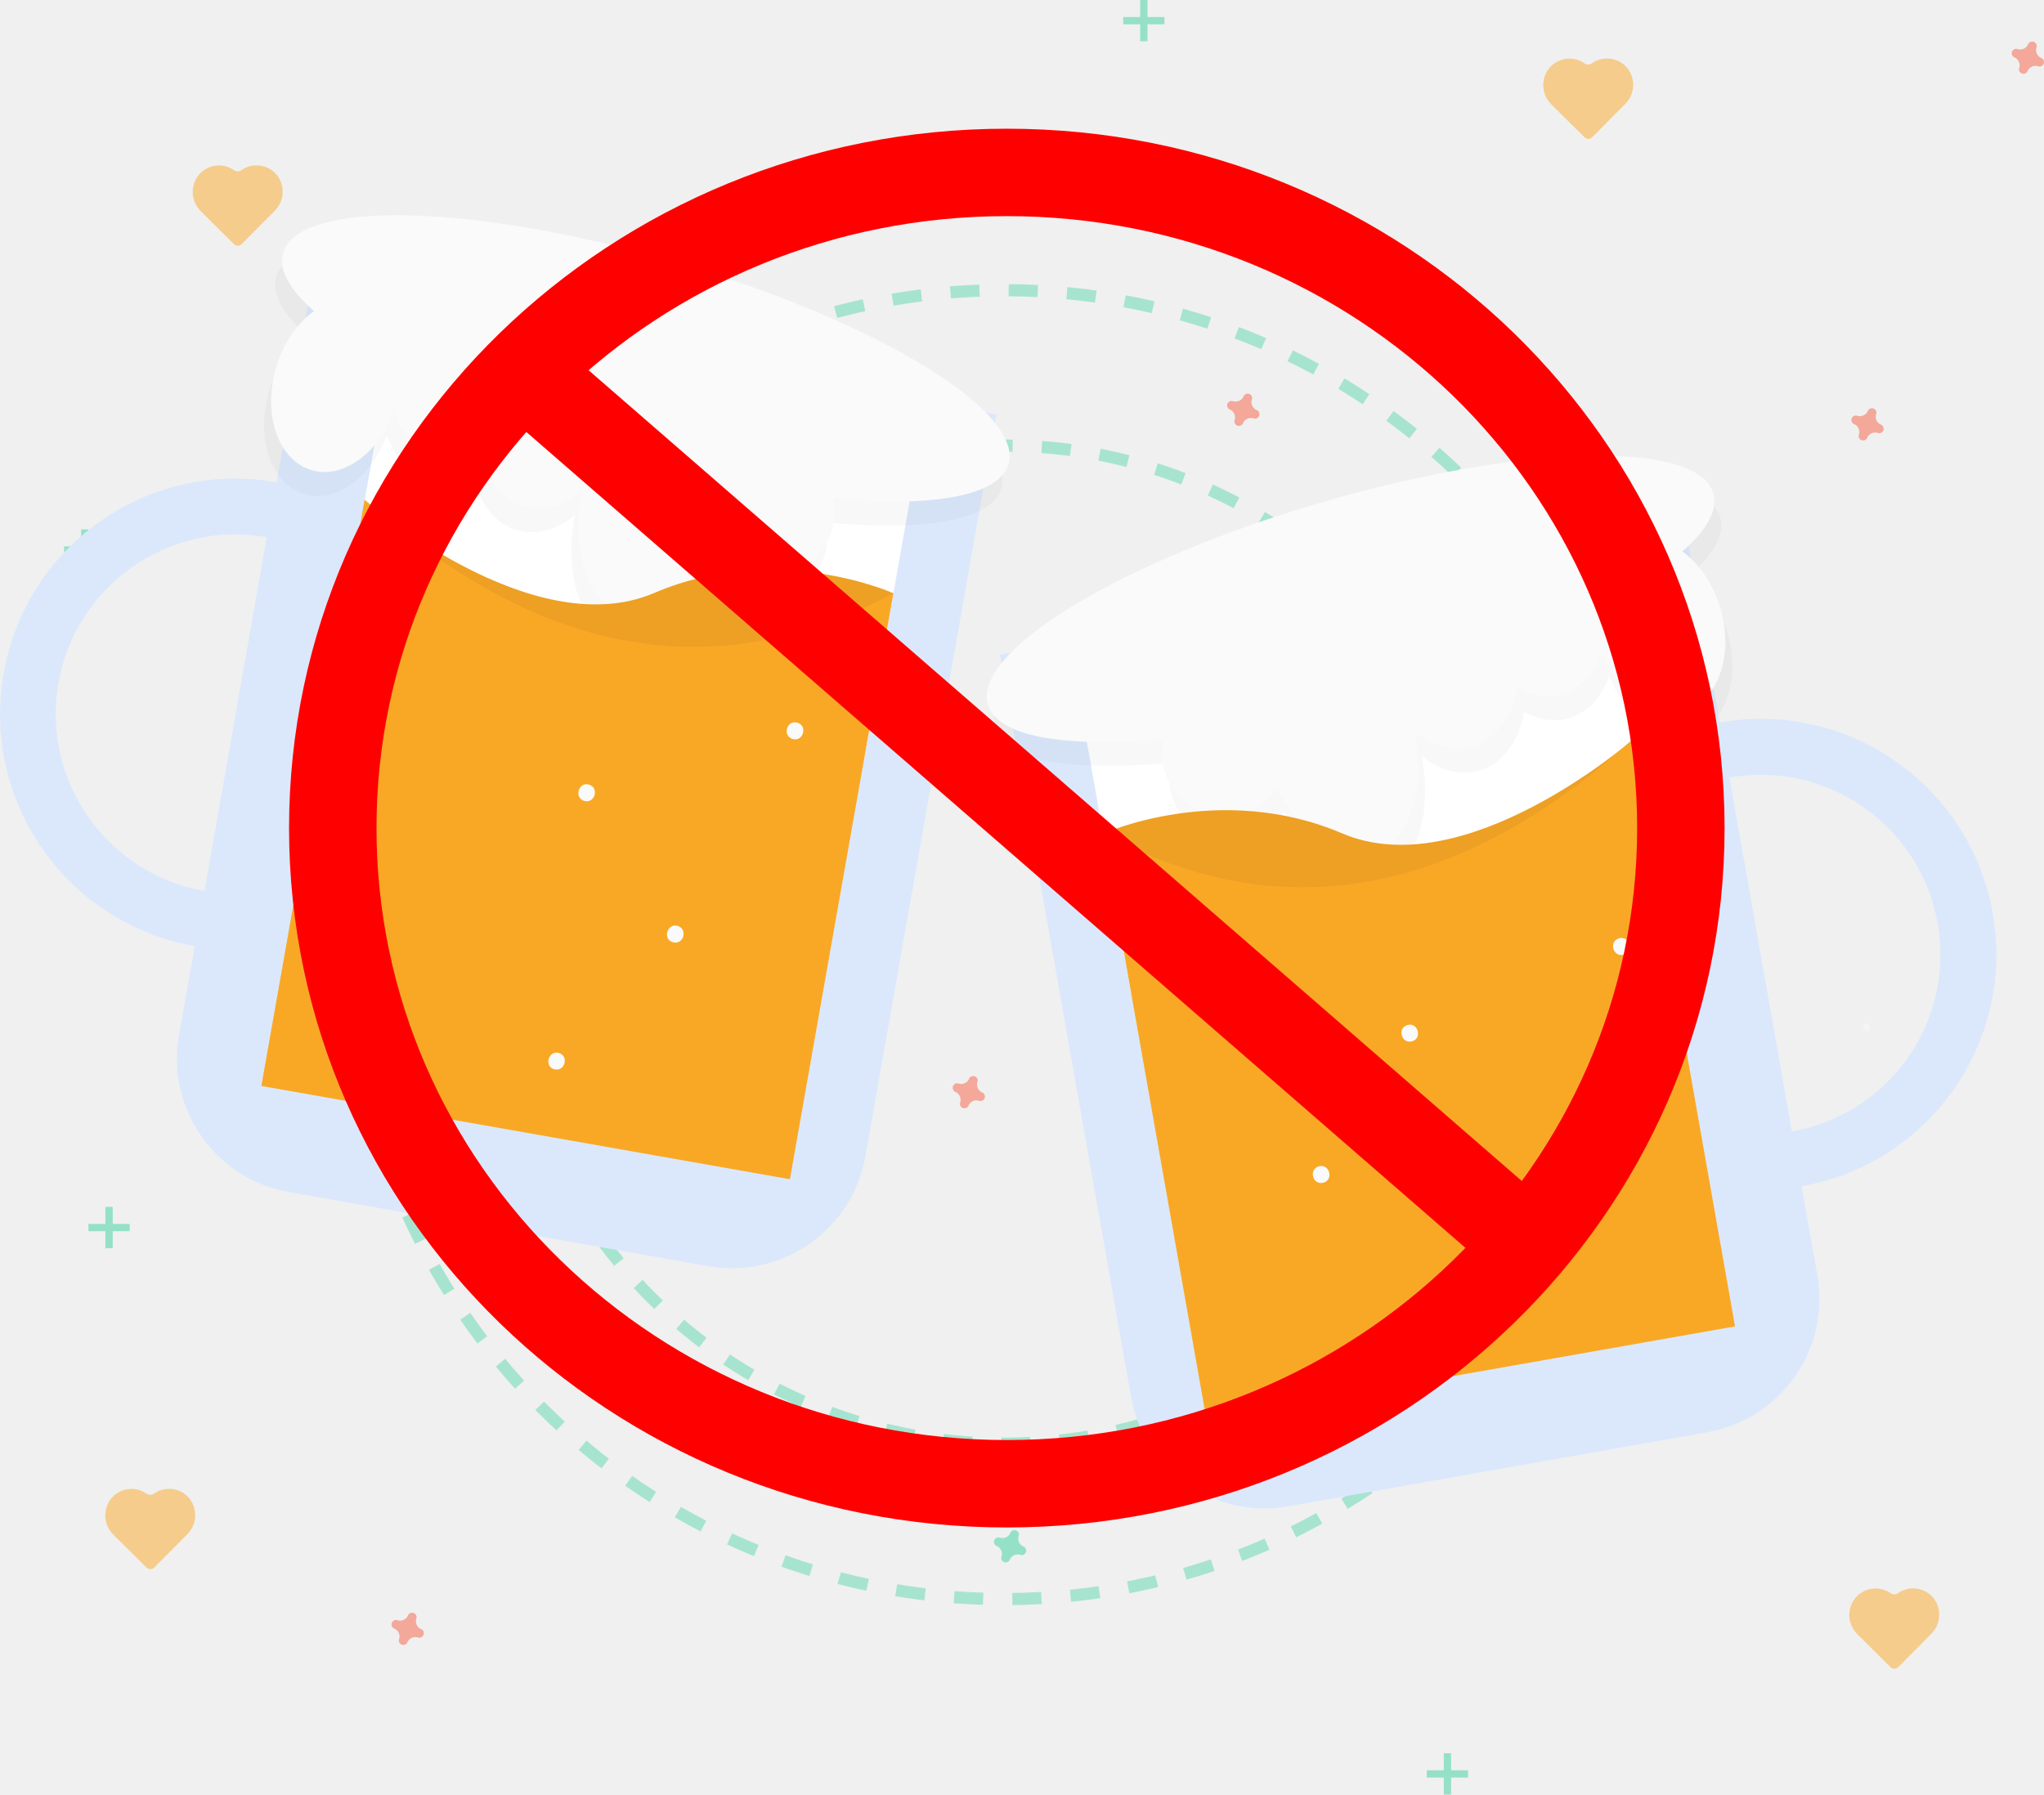
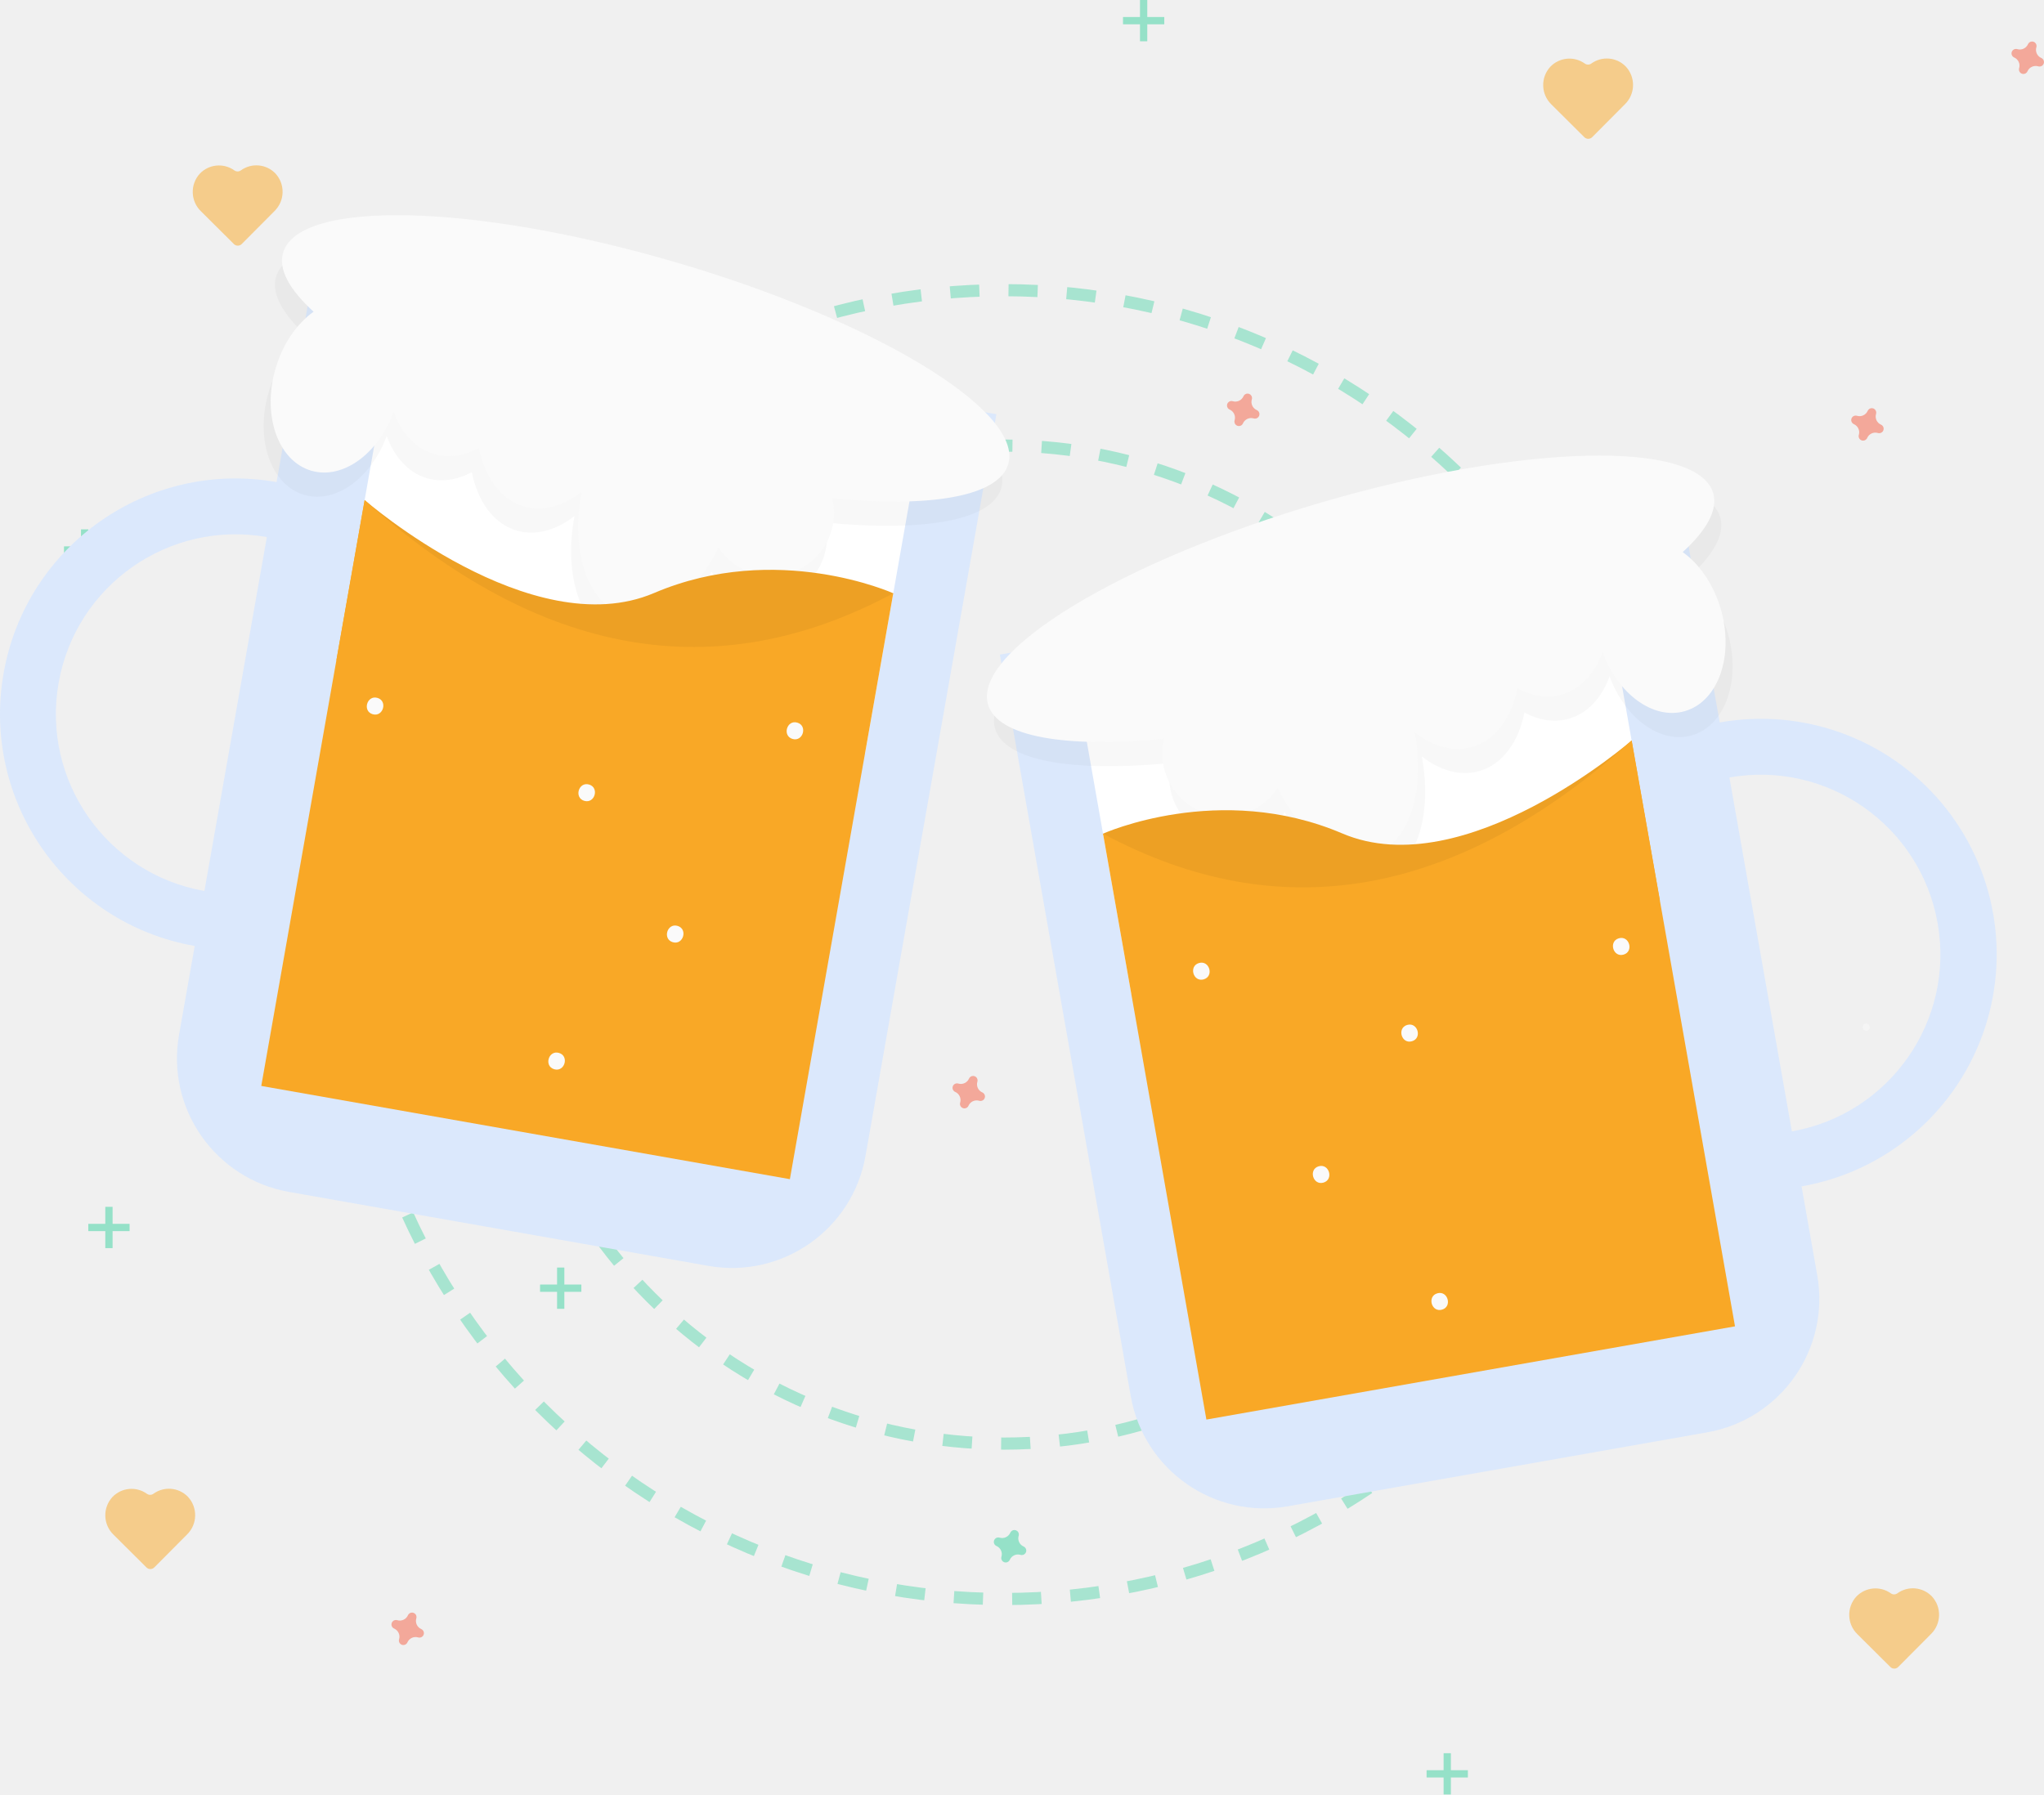
- <svg xmlns="http://www.w3.org/2000/svg" version="1.1" id="f30b8817-e1bf-44da-9e46-2bc3b6e9971f" x="0px" y="0px" viewBox="0 0 841.5 739" style="enable-background:new 0 0 841.5 739;" xml:space="preserve">
-   <style type="text/css">
- 	.st0{opacity:0.4;fill:none;stroke:#3AD29F;stroke-width:5;stroke-miterlimit:10;stroke-dasharray:12;enable-background:new    ;}
- 	.st1{fill:#F5F5F5;}
- 	.st2{opacity:0.5;}
- 	.st3{fill:#F9A826;}
- 	.st4{fill:#3AD29F;}
- 	.st5{opacity:0.5;fill:#F55F44;enable-background:new    ;}
- 	.st6{opacity:0.5;fill:#3AD29F;enable-background:new    ;}
- 	.st7{fill:#DBE8FC;}
- 	.st8{fill:#FFFFFF;}
- 	.st9{opacity:3.000000e-02;enable-background:new    ;}
- 	.st10{fill:#FAFAFA;}
- 	.st11{opacity:5.000000e-02;enable-background:new    ;}
- 	.st12{fill:none;stroke:#FF0000;stroke-width:36;stroke-miterlimit:10;}
- </style>
-   <circle class="st0" cx="413.4" cy="389" r="269.5" />
-   <circle class="st0" cx="413.4" cy="389" r="205.5" />
-   <path class="st1" d="M768.4,424.5c0.8,0,1.5-0.7,1.4-1.6c0-0.8-0.7-1.4-1.4-1.4c-0.8,0-1.5,0.7-1.4,1.6  C766.9,423.8,767.6,424.5,768.4,424.5z" />
-   <g class="st2">
-     <path class="st3" d="M778.5,656.2c-4.4-3.2-10.5-2.6-14.2,1.3c-4.1,4.4-3.9,11.3,0.4,15.5l13.6,13.5c0.9,0.9,2.3,0.9,3.2,0   l13.5-13.6c4.3-4.2,4.5-11.1,0.4-15.5c-3.8-3.9-9.8-4.4-14.2-1.2C780.4,656.7,779.3,656.7,778.5,656.2z" />
+ <svg xmlns="http://www.w3.org/2000/svg" id="f30b8817-e1bf-44da-9e46-2bc3b6e9971f" data-name="Layer 1" width="841.547" height="739" viewBox="0 0 841.547 739">
+   <circle cx="413.353" cy="389" r="269.5" fill="none" stroke="#3ad29f" stroke-miterlimit="10" stroke-width="5" stroke-dasharray="12" opacity="0.4" />
+   <circle cx="413.353" cy="389" r="205.5" fill="none" stroke="#3ad29f" stroke-miterlimit="10" stroke-width="5" stroke-dasharray="12" opacity="0.4" />
+   <path d="M947.579,505a1.501,1.501,0,0,0,0-3,1.501,1.501,0,0,0,0,3Z" transform="translate(-179.2263 -80.5)" fill="#f5f5f5" />
+   <g opacity="0.5">
+     <path d="M957.72,736.675a10.893,10.893,0,0,0-14.206,1.322,11.127,11.127,0,0,0,.442,15.509l13.58,13.504a2.267,2.267,0,0,0,3.206-.009l13.504-13.58a11.127,11.127,0,0,0,.355-15.511,10.893,10.893,0,0,0-14.213-1.243A2.286,2.286,0,0,1,957.72,736.675Z" transform="translate(-179.2263 -80.5)" fill="#f9a826" />
  </g>
-   <g class="st2">
-     <path class="st3" d="M60.5,615.2c-4.4-3.2-10.5-2.6-14.2,1.3c-4.1,4.4-3.9,11.3,0.4,15.5l13.6,13.5c0.9,0.9,2.3,0.9,3.2,0L77,631.9   c4.3-4.2,4.5-11.1,0.4-15.5c-3.8-3.9-9.8-4.4-14.2-1.2C62.4,615.7,61.3,615.7,60.5,615.2z" />
+   <g opacity="0.5">
+     <path d="M239.72,695.675a10.893,10.893,0,0,0-14.206,1.322,11.127,11.127,0,0,0,.442,15.509l13.58,13.504a2.267,2.267,0,0,0,3.206-.009l13.504-13.58a11.127,11.127,0,0,0,.355-15.511,10.893,10.893,0,0,0-14.213-1.243A2.286,2.286,0,0,1,239.72,695.675Z" transform="translate(-179.2263 -80.5)" fill="#f9a826" />
  </g>
-   <g class="st2">
-     <path class="st3" d="M96.5,70.2C92.1,67,86,67.6,82.3,71.5c-4.1,4.4-3.9,11.3,0.4,15.5l13.6,13.5c0.9,0.9,2.3,0.9,3.2,0L113,86.9   c4.3-4.2,4.5-11.1,0.4-15.5c-3.8-3.9-9.8-4.4-14.2-1.2C98.4,70.7,97.3,70.7,96.5,70.2z" />
+   <g opacity="0.5">
+     <path d="M275.72,150.675a10.893,10.893,0,0,0-14.206,1.322,11.127,11.127,0,0,0,.442,15.509l13.58,13.504a2.267,2.267,0,0,0,3.206-.009l13.504-13.58a11.127,11.127,0,0,0,.355-15.511,10.893,10.893,0,0,0-14.213-1.243A2.286,2.286,0,0,1,275.72,150.675Z" transform="translate(-179.2263 -80.5)" fill="#f9a826" />
  </g>
-   <g class="st2">
-     <path class="st3" d="M652.5,26.2c-4.4-3.2-10.5-2.6-14.2,1.3c-4.1,4.4-3.9,11.3,0.4,15.5l13.6,13.5c0.9,0.9,2.3,0.9,3.2,0L669,42.9   c4.3-4.2,4.5-11.1,0.4-15.5c-3.8-3.9-9.8-4.4-14.2-1.2C654.4,26.7,653.3,26.7,652.5,26.2z" />
+   <g opacity="0.5">
+     <path d="M831.72,106.675a10.893,10.893,0,0,0-14.206,1.322,11.127,11.127,0,0,0,.442,15.509l13.58,13.504a2.267,2.267,0,0,0,3.206-.009l13.504-13.58a11.127,11.127,0,0,0,.355-15.511,10.893,10.893,0,0,0-14.213-1.243A2.286,2.286,0,0,1,831.72,106.675Z" transform="translate(-179.2263 -80.5)" fill="#f9a826" />
  </g>
-   <g class="st2">
-     <rect x="469.4" class="st4" width="3" height="17" />
-     <rect x="462.4" y="7" class="st4" width="17" height="3" />
+   <g opacity="0.5">
+     <rect x="469.353" width="3" height="17" fill="#3ad29f" />
+     <rect x="648.579" y="80.5" width="3" height="17" transform="translate(559.8527 -641.579) rotate(90)" fill="#3ad29f" />
  </g>
-   <g class="st2">
-     <rect x="33.4" y="218" class="st4" width="3" height="17" />
-     <rect x="26.4" y="225" class="st4" width="17" height="3" />
+   <g opacity="0.5">
+     <rect x="33.353" y="218" width="3" height="17" fill="#3ad29f" />
+     <rect x="212.579" y="298.5" width="3" height="17" transform="translate(341.8527 12.42099) rotate(90)" fill="#3ad29f" />
  </g>
-   <g class="st2">
-     <rect x="594.4" y="722" class="st4" width="3" height="17" />
-     <rect x="587.4" y="729" class="st4" width="17" height="3" />
+   <g opacity="0.5">
+     <rect x="594.353" y="722" width="3" height="17" fill="#3ad29f" />
+     <rect x="773.579" y="802.5" width="3" height="17" transform="translate(1406.853 -44.57901) rotate(90)" fill="#3ad29f" />
  </g>
-   <g class="st2">
-     <rect x="43.4" y="497" class="st4" width="3" height="17" />
-     <rect x="36.4" y="504" class="st4" width="17" height="3" />
+   <g opacity="0.5">
+     <rect x="43.353" y="497" width="3" height="17" fill="#3ad29f" />
+     <rect x="222.579" y="577.5" width="3" height="17" transform="translate(630.8527 281.421) rotate(90)" fill="#3ad29f" />
  </g>
-   <g class="st2">
-     <rect x="229.4" y="522" class="st4" width="3" height="17" />
-     <rect x="222.4" y="529" class="st4" width="17" height="3" />
+   <g opacity="0.5">
+     <rect x="229.353" y="522" width="3" height="17" fill="#3ad29f" />
+     <rect x="408.579" y="602.5" width="3" height="17" transform="translate(841.8527 120.421) rotate(90)" fill="#3ad29f" />
  </g>
-   <path class="st5" d="M173.4,670.9c-1.7-0.7-2.6-2.7-2-4.4c0-0.1,0.1-0.3,0.1-0.4l0,0c0.1-1-0.7-1.9-1.7-2c-0.6,0-1.2,0.2-1.6,0.7  l0,0c-0.1,0.1-0.2,0.2-0.2,0.4c-0.7,1.7-2.7,2.6-4.4,2c-0.1,0-0.3-0.1-0.4-0.1l0,0c-1-0.1-1.9,0.7-2,1.7c0,0.6,0.2,1.2,0.7,1.6l0,0  c0.1,0.1,0.2,0.2,0.4,0.2c1.7,0.7,2.6,2.7,2,4.4c0,0.1-0.1,0.3-0.1,0.4l0,0c-0.1,1,0.7,1.9,1.7,2c0.6,0,1.2-0.2,1.6-0.7l0,0  c0.1-0.1,0.2-0.2,0.2-0.4c0.7-1.7,2.7-2.6,4.4-2c0.1,0,0.3,0.1,0.4,0.1l0,0c1,0.1,1.9-0.7,2-1.7c0-0.6-0.2-1.2-0.7-1.6l0,0  C173.7,671,173.6,670.9,173.4,670.9z" />
-   <path class="st6" d="M421.4,636.9c-1.7-0.7-2.6-2.7-2-4.4c0-0.1,0.1-0.3,0.1-0.4l0,0c0.1-1-0.7-1.9-1.7-2c-0.6,0-1.2,0.2-1.6,0.7  l0,0c-0.1,0.1-0.2,0.2-0.2,0.4c-0.7,1.7-2.7,2.6-4.4,2c-0.1,0-0.3-0.1-0.4-0.1l0,0c-1-0.1-1.9,0.7-2,1.7c0,0.6,0.2,1.2,0.7,1.6l0,0  c0.1,0.1,0.2,0.2,0.4,0.2c1.7,0.7,2.6,2.7,2,4.4c0,0.1-0.1,0.3-0.1,0.4l0,0c-0.1,1,0.7,1.9,1.7,2c0.6,0,1.2-0.2,1.6-0.7l0,0  c0.1-0.1,0.2-0.2,0.2-0.4c0.7-1.7,2.7-2.6,4.4-2c0.1,0,0.3,0.1,0.4,0.1l0,0c1,0.1,1.9-0.7,2-1.7c0-0.6-0.2-1.2-0.7-1.6l0,0  C421.7,637,421.6,636.9,421.4,636.9z" />
-   <path class="st5" d="M517.4,168.9c-1.7-0.7-2.6-2.7-2-4.4c0-0.1,0.1-0.3,0.1-0.4l0,0c0.1-1-0.7-1.9-1.7-2c-0.6,0-1.2,0.2-1.6,0.7  l0,0c-0.1,0.1-0.2,0.2-0.2,0.4c-0.7,1.7-2.7,2.6-4.4,2c-0.1,0-0.3-0.1-0.4-0.1l0,0c-1-0.1-1.9,0.7-2,1.7c0,0.6,0.2,1.2,0.7,1.6l0,0  c0.1,0.1,0.2,0.2,0.4,0.2c1.7,0.7,2.6,2.7,2,4.4c0,0.1-0.1,0.3-0.1,0.4l0,0c-0.1,1,0.7,1.9,1.7,2c0.6,0,1.2-0.2,1.6-0.7l0,0  c0.1-0.1,0.2-0.2,0.2-0.4c0.7-1.7,2.7-2.6,4.4-2c0.1,0,0.3,0.1,0.4,0.1l0,0c1,0.1,1.9-0.7,2-1.7c0-0.6-0.2-1.2-0.7-1.6l0,0  C517.7,169,517.6,168.9,517.4,168.9z" />
-   <path class="st5" d="M774.4,174.9c-1.7-0.7-2.6-2.7-2-4.4c0-0.1,0.1-0.3,0.1-0.4l0,0c0.1-1-0.7-1.9-1.7-2c-0.6,0-1.2,0.2-1.6,0.7  l0,0c-0.1,0.1-0.2,0.2-0.2,0.4c-0.7,1.7-2.7,2.6-4.4,2c-0.1,0-0.3-0.1-0.4-0.1l0,0c-1-0.1-1.9,0.7-2,1.7c0,0.6,0.2,1.2,0.7,1.6l0,0  c0.1,0.1,0.2,0.2,0.4,0.2c1.7,0.7,2.6,2.7,2,4.4c0,0.1-0.1,0.3-0.1,0.4l0,0c-0.1,1,0.7,1.9,1.7,2c0.6,0,1.2-0.2,1.6-0.7l0,0  c0.1-0.1,0.2-0.2,0.2-0.4c0.7-1.7,2.7-2.6,4.4-2c0.1,0,0.3,0.1,0.4,0.1l0,0c1,0.1,1.9-0.7,2-1.7c0-0.6-0.2-1.2-0.7-1.6l0,0  C774.7,175,774.6,174.9,774.4,174.9z" />
-   <path class="st5" d="M404.4,449.9c-1.7-0.7-2.6-2.7-2-4.4c0-0.1,0.1-0.3,0.1-0.4l0,0c0.1-1-0.7-1.9-1.7-2c-0.6,0-1.2,0.2-1.6,0.7  l0,0c-0.1,0.1-0.2,0.2-0.2,0.4c-0.7,1.7-2.7,2.6-4.4,2c-0.1,0-0.3-0.1-0.4-0.1l0,0c-1-0.1-1.9,0.7-2,1.7c0,0.6,0.2,1.2,0.7,1.6l0,0  c0.1,0.1,0.2,0.2,0.4,0.2c1.7,0.7,2.6,2.7,2,4.4c0,0.1-0.1,0.3-0.1,0.4l0,0c-0.1,1,0.7,1.9,1.7,2c0.6,0,1.2-0.2,1.6-0.7l0,0  c0.1-0.1,0.2-0.2,0.2-0.4c0.7-1.7,2.7-2.6,4.4-2c0.1,0,0.3,0.1,0.4,0.1l0,0c1,0.1,1.9-0.7,2-1.7c0-0.6-0.2-1.2-0.7-1.6l0,0  C404.7,450,404.6,449.9,404.4,449.9z" />
-   <path class="st5" d="M840.4,23.9c-1.7-0.7-2.6-2.7-2-4.4c0-0.1,0.1-0.3,0.1-0.4l0,0c0.1-1-0.7-1.9-1.7-2c-0.6,0-1.2,0.2-1.6,0.7l0,0  c-0.1,0.1-0.2,0.2-0.2,0.4c-0.7,1.7-2.7,2.6-4.4,2c-0.1,0-0.3-0.1-0.4-0.1l0,0c-1-0.1-1.9,0.7-2,1.7c0,0.6,0.2,1.2,0.7,1.6l0,0  c0.1,0.1,0.2,0.2,0.4,0.2c1.7,0.7,2.6,2.7,2,4.4c0,0.1-0.1,0.3-0.1,0.4l0,0c-0.1,1,0.7,1.9,1.7,2c0.6,0,1.2-0.2,1.6-0.7l0,0  c0.1-0.1,0.2-0.2,0.2-0.4c0.7-1.7,2.7-2.6,4.4-2c0.1,0,0.3,0.1,0.4,0.1l0,0c1,0.1,1.9-0.7,2-1.7c0-0.6-0.2-1.2-0.7-1.6l0,0  C840.7,24,840.6,23.9,840.4,23.9z" />
-   <path class="st7" d="M708,297.5l-13.7-77.8l-282.6,49.9L465.6,575c5.4,30.4,34.3,50.7,64.7,45.3l0,0l172.6-30.5  c30.4-5.4,50.7-34.3,45.3-64.7l0,0l-6.5-36.6c52.8-9.3,88-59.6,78.7-112.4C811.1,323.4,760.8,288.2,708,297.5L708,297.5L708,297.5z   M737.7,465.9L712,320.2c40.2-7.1,78.6,19.8,85.7,60C804.9,420.4,778,458.8,737.7,465.9L737.7,465.9z" />
-   <rect x="452.1" y="253.2" transform="matrix(0.9848 -0.1737 0.1737 0.9848 -47.411 102.6318)" class="st8" width="221" height="138" />
-   <path class="st9" d="M708.2,213c-6.4-22-78.4-20.3-160.9,3.7s-144.1,61.3-137.7,83.3c3.9,13.4,32.2,18,72.4,14.1  c-3.3,13.9,5.3,27.9,19.2,31.2c10.6,2.5,21.7-1.9,27.7-11c9.7,19.6,25.5,31.4,39.1,27.4c14.9-4.3,21.9-26,17.3-50.4  c7.5,5.9,15.9,8.3,23.8,6c9.6-2.8,16.1-12,18.5-24.1c6,3.2,12.4,4.3,18.4,2.5c7.7-2.2,13.4-8.7,16.6-17.4c6.4,17.3,21,28,33.9,24.2  c13.7-4,20.3-22.8,14.7-42.1c-3-10.2-8.8-18.5-15.7-23.4C705.6,228.3,710.3,219.9,708.2,213z" />
-   <path class="st10" d="M705.3,203.1c-6.4-22-78.4-20.3-160.9,3.7s-144.1,61.3-137.7,83.3c3.9,13.4,32.2,18,72.4,14.1  c-3.3,13.9,5.3,27.9,19.2,31.2c10.6,2.5,21.7-1.9,27.7-11c9.7,19.6,25.5,31.4,39.1,27.4c14.9-4.3,21.9-26,17.3-50.4  c7.5,5.9,15.9,8.3,23.8,6c9.6-2.8,16.1-12,18.5-24.1c6,3.2,12.4,4.3,18.4,2.5c7.7-2.2,13.4-8.7,16.6-17.4c6.4,17.3,21,28,33.9,24.2  c13.7-4,20.3-22.8,14.7-42.1c-3-10.2-8.8-18.5-15.7-23.4C702.7,218.3,707.4,210,705.3,203.1z" />
-   <path class="st3" d="M454.1,343.3c0,0,48-21.7,98.5-0.1s119.2-38.3,119.2-38.3l11.6,65.9L531.5,419l-44.4-4.3L454.1,343.3z" />
-   <path class="st11" d="M454.1,343.3c0,0,48-21.7,98.5-0.1s119.2-38.3,119.2-38.3l11.6,65.9L531.5,419l-44.4-4.3L454.1,343.3z" />
-   <path class="st3" d="M714.3,546.2l-217.6,38.4l-42.6-241.3c72.9,39.1,145.5,26.3,217.6-38.4L714.3,546.2z" />
-   <path class="st10" d="M493.6,396.6c-4.3,1.3-2.4,8,2,6.7C499.9,402,498,395.3,493.6,396.6z" />
-   <path class="st10" d="M591.8,532.6c-4.3,1.3-2.4,8,2,6.7C598,538.1,596.1,531.4,591.8,532.6z" />
-   <path class="st10" d="M542.9,480.3c-4.3,1.3-2.4,8,2,6.7C549.2,485.8,547.3,479,542.9,480.3z" />
-   <path class="st10" d="M579.4,422.1c-4.3,1.3-2.4,8,2,6.7C585.7,427.5,583.7,420.8,579.4,422.1z" />
-   <path class="st10" d="M666.5,386.4c-4.3,1.3-2.4,8,2,6.7C672.8,391.9,670.8,385.1,666.5,386.4z" />
-   <path class="st7" d="M1.5,277.2C-7.8,330,27.4,380.3,80.2,389.6l-6.5,36.6c-5.4,30.4,14.9,59.3,45.3,64.7l0,0l172.6,30.5  c30.4,5.4,59.3-14.9,64.7-45.3l0,0l53.9-305.4l-282.6-49.9l-13.7,77.8C61.1,189.2,10.8,224.4,1.5,277.2z M24.1,281.2  c7.1-40.2,45.5-67.1,85.7-60c0,0,0,0,0,0L84.2,366.9C43.9,359.8,17,321.4,24.1,281.2L24.1,281.2z" />
-   <rect x="190.3" y="112.7" transform="matrix(0.1737 -0.9848 0.9848 0.1737 -5.5146 439.7469)" class="st8" width="138" height="221" />
-   <path class="st9" d="M113.7,114c6.4-22,78.4-20.3,160.9,3.7s144.1,61.3,137.7,83.3c-3.9,13.4-32.2,18-72.4,14.1  c3.3,13.9-5.3,27.9-19.2,31.2c-10.6,2.5-21.7-1.9-27.7-11c-9.7,19.6-25.5,31.4-39.1,27.4c-14.9-4.3-21.9-26-17.3-50.4  c-7.5,5.9-15.9,8.3-23.8,6c-9.6-2.8-16.1-12-18.5-24.1c-6,3.2-12.4,4.3-18.4,2.5c-7.7-2.2-13.4-8.7-16.6-17.4  c-6.4,17.3-21,28-33.9,24.2c-13.7-4-20.3-22.8-14.7-42.1c3-10.2,8.8-18.5,15.7-23.4C116.3,129.3,111.6,120.9,113.7,114z" />
-   <path class="st10" d="M116.6,104.1c6.4-22,78.4-20.3,160.9,3.7s144.1,61.3,137.7,83.3c-3.9,13.4-32.2,18-72.4,14.1  c3.3,13.9-5.3,27.9-19.2,31.2c-10.6,2.5-21.7-1.9-27.7-11c-9.7,19.6-25.5,31.4-39.1,27.4c-14.9-4.3-21.9-26-17.3-50.4  c-7.5,5.9-15.9,8.3-23.8,6c-9.6-2.8-16.1-12-18.5-24.1c-6,3.2-12.4,4.3-18.4,2.5c-7.7-2.2-13.4-8.7-16.6-17.4  c-6.4,17.3-21,28-33.9,24.2c-13.7-4-20.3-22.8-14.7-42.1c3-10.2,8.8-18.5,15.7-23.4C119.2,119.3,114.5,111,116.6,104.1z" />
-   <path class="st3" d="M367.8,244.3c0,0-48-21.7-98.5-0.1s-119.2-38.3-119.2-38.3l-11.6,65.9L290.4,320l44.4-4.3L367.8,244.3z" />
-   <path class="st11" d="M367.8,244.3c0,0-48-21.7-98.5-0.1s-119.2-38.3-119.2-38.3l-11.6,65.9L290.4,320l44.4-4.3L367.8,244.3z" />
-   <path class="st3" d="M107.6,447.2l217.6,38.4l42.6-241.3c-72.9,39.1-145.5,26.3-217.6-38.4L107.6,447.2z" />
-   <path class="st10" d="M328.3,297.6c4.3,1.3,2.4,8-2,6.7C322,303,323.9,296.3,328.3,297.6z" />
-   <path class="st10" d="M230.1,433.6c4.3,1.3,2.4,8-2,6.7C223.9,439.1,225.8,432.4,230.1,433.6z" />
-   <path class="st10" d="M279,381.3c4.3,1.3,2.4,8-2,6.7C272.7,386.8,274.6,380,279,381.3z" />
-   <path class="st10" d="M242.5,323.1c4.3,1.3,2.4,8-2,6.7C236.2,328.5,238.2,321.8,242.5,323.1z" />
-   <path class="st10" d="M155.4,287.4c4.3,1.3,2.4,8-2,6.7C149.1,292.9,151.1,286.1,155.4,287.4z" />
-   <g>
-     <ellipse class="st12" cx="414.5" cy="341" rx="277.5" ry="270" />
-     <line class="st12" x1="227" y1="163" x2="624" y2="508" />
-   </g>
+   <path d="M352.674,751.388a3.675,3.675,0,0,1-2.047-4.441,1.766,1.766,0,0,0,.08-.408h0a1.843,1.843,0,0,0-3.31-1.221h0a1.766,1.766,0,0,0-.204.362,3.675,3.675,0,0,1-4.441,2.047,1.766,1.766,0,0,0-.408-.08h0a1.843,1.843,0,0,0-1.221,3.31h0a1.766,1.766,0,0,0,.362.204,3.675,3.675,0,0,1,2.047,4.441,1.767,1.767,0,0,0-.08.408h0a1.843,1.843,0,0,0,3.31,1.221h0a1.766,1.766,0,0,0,.204-.362,3.675,3.675,0,0,1,4.441-2.047,1.766,1.766,0,0,0,.408.08h0a1.843,1.843,0,0,0,1.221-3.31h0A1.766,1.766,0,0,0,352.674,751.388Z" transform="translate(-179.2263 -80.5)" fill="#f55f44" opacity="0.5" />
+   <path d="M600.674,717.388a3.675,3.675,0,0,1-2.047-4.441,1.766,1.766,0,0,0,.08-.408h0a1.843,1.843,0,0,0-3.31-1.221h0a1.766,1.766,0,0,0-.204.362,3.675,3.675,0,0,1-4.441,2.047,1.766,1.766,0,0,0-.408-.08h0a1.843,1.843,0,0,0-1.221,3.31h0a1.766,1.766,0,0,0,.362.204,3.675,3.675,0,0,1,2.047,4.441,1.767,1.767,0,0,0-.08.408h0a1.843,1.843,0,0,0,3.31,1.221h0a1.766,1.766,0,0,0,.204-.362,3.675,3.675,0,0,1,4.441-2.047,1.766,1.766,0,0,0,.408.08h0a1.843,1.843,0,0,0,1.221-3.31h0A1.766,1.766,0,0,0,600.674,717.388Z" transform="translate(-179.2263 -80.5)" fill="#3ad29f" opacity="0.5" />
+   <path d="M696.674,249.388a3.675,3.675,0,0,1-2.047-4.441,1.766,1.766,0,0,0,.08-.408h0a1.843,1.843,0,0,0-3.31-1.221h0a1.766,1.766,0,0,0-.204.362,3.675,3.675,0,0,1-4.441,2.047,1.766,1.766,0,0,0-.408-.08h0a1.843,1.843,0,0,0-1.221,3.31h0a1.766,1.766,0,0,0,.362.204,3.675,3.675,0,0,1,2.047,4.441,1.767,1.767,0,0,0-.08.408h0a1.843,1.843,0,0,0,3.31,1.221h0a1.766,1.766,0,0,0,.204-.362,3.675,3.675,0,0,1,4.441-2.047,1.766,1.766,0,0,0,.408.08h0a1.843,1.843,0,0,0,1.221-3.31h0A1.766,1.766,0,0,0,696.674,249.388Z" transform="translate(-179.2263 -80.5)" fill="#f55f44" opacity="0.5" />
+   <path d="M953.674,255.388a3.675,3.675,0,0,1-2.047-4.441,1.766,1.766,0,0,0,.08-.408h0a1.843,1.843,0,0,0-3.31-1.221h0a1.766,1.766,0,0,0-.204.362,3.675,3.675,0,0,1-4.441,2.047,1.766,1.766,0,0,0-.408-.08h0a1.843,1.843,0,0,0-1.221,3.31h0a1.766,1.766,0,0,0,.362.204,3.675,3.675,0,0,1,2.047,4.441,1.767,1.767,0,0,0-.08.408h0a1.843,1.843,0,0,0,3.31,1.221h0a1.766,1.766,0,0,0,.204-.362,3.675,3.675,0,0,1,4.441-2.047,1.766,1.766,0,0,0,.408.08h0a1.843,1.843,0,0,0,1.221-3.31h0A1.766,1.766,0,0,0,953.674,255.388Z" transform="translate(-179.2263 -80.5)" fill="#f55f44" opacity="0.5" />
+   <path d="M583.674,530.388a3.675,3.675,0,0,1-2.047-4.441,1.766,1.766,0,0,0,.08-.408h0a1.843,1.843,0,0,0-3.31-1.221h0a1.766,1.766,0,0,0-.204.362,3.675,3.675,0,0,1-4.441,2.047,1.766,1.766,0,0,0-.408-.08h0a1.843,1.843,0,0,0-1.221,3.31h0a1.766,1.766,0,0,0,.362.204,3.675,3.675,0,0,1,2.047,4.441,1.767,1.767,0,0,0-.08.408h0a1.843,1.843,0,0,0,3.31,1.221h0a1.766,1.766,0,0,0,.204-.362,3.675,3.675,0,0,1,4.441-2.047,1.766,1.766,0,0,0,.408.08h0a1.843,1.843,0,0,0,1.221-3.31h0A1.766,1.766,0,0,0,583.674,530.388Z" transform="translate(-179.2263 -80.5)" fill="#f55f44" opacity="0.5" />
+   <path d="M1019.674,104.388a3.675,3.675,0,0,1-2.047-4.441,1.766,1.766,0,0,0,.08-.408h0a1.843,1.843,0,0,0-3.31-1.221h0a1.766,1.766,0,0,0-.204.362,3.675,3.675,0,0,1-4.441,2.047,1.766,1.766,0,0,0-.408-.08h0a1.843,1.843,0,0,0-1.221,3.31h0a1.766,1.766,0,0,0,.362.204,3.675,3.675,0,0,1,2.047,4.441,1.767,1.767,0,0,0-.08.408h0a1.843,1.843,0,0,0,3.31,1.221h0a1.766,1.766,0,0,0,.204-.362,3.675,3.675,0,0,1,4.441-2.047,1.766,1.766,0,0,0,.408.08h0a1.843,1.843,0,0,0,1.221-3.31h0A1.766,1.766,0,0,0,1019.674,104.388Z" transform="translate(-179.2263 -80.5)" fill="#f55f44" opacity="0.5" />
+   <path d="M887.26,378.024,873.536,300.225,590.9,350.082l53.88,305.442a55.843,55.843,0,0,0,64.694,45.293L882.123,670.361a55.843,55.843,0,0,0,45.293-64.694l-6.455-36.593a97,97,0,1,0-33.701-191.05Zm29.706,168.4L891.255,400.674A74,74,0,1,1,916.965,546.424Z" transform="translate(-179.2263 -80.5)" fill="#dbe8fc" />
+   <rect x="631.329" y="333.662" width="221" height="138" transform="translate(-237.8965 54.49048) rotate(-10.004)" fill="#fff" />
+   <path d="M887.476,293.527c-6.41-21.986-78.443-20.321-160.889,3.717s-144.085,61.349-137.675,83.334c3.91,13.409,32.237,18.016,72.442,14.119A25.91,25.91,0,0,0,708.213,414.934c9.653,19.627,25.515,31.403,39.094,27.444,14.862-4.333,21.906-26.028,17.284-50.391,7.486,5.854,15.935,8.31,23.771,6.026,9.554-2.786,16.088-12.003,18.5-24.07,6.023,3.22,12.395,4.264,18.407,2.511,7.704-2.246,13.449-8.672,16.65-17.403,6.358,17.307,21.008,28.02,33.938,24.25,13.741-4.006,20.333-22.849,14.724-42.087-2.978-10.215-8.798-18.486-15.659-23.399C884.813,308.802,889.483,300.413,887.476,293.527Z" transform="translate(-179.2263 -80.5)" opacity="0.03" />
+   <path d="M884.574,283.575c-6.41-21.986-78.443-20.321-160.889,3.717s-144.085,61.349-137.675,83.334c3.91,13.409,32.237,18.016,72.442,14.119a25.91,25.91,0,0,0,46.859,20.236c9.653,19.627,25.515,31.403,39.094,27.444,14.862-4.333,21.906-26.028,17.284-50.391,7.486,5.854,15.935,8.31,23.771,6.026,9.554-2.786,16.088-12.003,18.5-24.07,6.023,3.22,12.395,4.264,18.407,2.511,7.704-2.246,13.449-8.672,16.65-17.403,6.358,17.307,21.008,28.02,33.938,24.25,13.741-4.006,20.333-22.849,14.724-42.087-2.978-10.215-8.798-18.486-15.659-23.399C881.911,298.85,886.582,290.461,884.574,283.575Z" transform="translate(-179.2263 -80.5)" fill="#fafafa" />
+   <path d="M633.356,423.828s47.966-21.662,98.478-.109S850.996,385.436,850.996,385.436L862.627,451.371,710.685,499.545l-44.431-4.348Z" transform="translate(-179.2263 -80.5)" fill="#f9a826" />
+   <path d="M633.356,423.828s47.966-21.662,98.478-.109S850.996,385.436,850.996,385.436L862.627,451.371,710.685,499.545l-44.431-4.348Z" transform="translate(-179.2263 -80.5)" opacity="0.05" />
+   <path d="M893.557,626.711,675.917,665.103,633.356,423.828Q742.747,482.519,850.996,385.436Z" transform="translate(-179.2263 -80.5)" fill="#f9a826" />
+   <path d="M672.866,477.091c-4.324,1.261-2.372,7.983,1.959,6.72C679.15,482.55,677.198,475.828,672.866,477.091Z" transform="translate(-179.2263 -80.5)" fill="#fafafa" />
+   <path d="M770.988,613.113c-4.324,1.261-2.372,7.983,1.959,6.72C777.271,618.573,775.319,611.85,770.988,613.113Z" transform="translate(-179.2263 -80.5)" fill="#fafafa" />
+   <path d="M722.158,560.801c-4.324,1.261-2.372,7.983,1.959,6.72C728.441,566.26,726.489,559.538,722.158,560.801Z" transform="translate(-179.2263 -80.5)" fill="#fafafa" />
+   <path d="M758.599,502.585c-4.324,1.261-2.372,7.983,1.959,6.72C764.882,508.044,762.93,501.322,758.599,502.585Z" transform="translate(-179.2263 -80.5)" fill="#fafafa" />
+   <path d="M845.726,466.907c-4.324,1.261-2.372,7.983,1.959,6.72C852.009,472.367,850.057,465.644,845.726,466.907Z" transform="translate(-179.2263 -80.5)" fill="#fafafa" />
+   <path d="M180.717,357.698a97,97,0,0,0,78.675,112.376l-6.455,36.593A55.843,55.843,0,0,0,298.23,571.361l172.649,30.455a55.843,55.843,0,0,0,64.694-45.293L589.453,251.082,306.817,201.225,293.093,279.024A97,97,0,0,0,180.717,357.698Zm22.65,3.995a74,74,0,0,1,85.73-60.02L263.387,447.424A74,74,0,0,1,203.368,361.694Z" transform="translate(-179.2263 -80.5)" fill="#dbe8fc" />
+   <rect x="328.024" y="234.662" width="221" height="138" transform="matrix(-0.9848, -0.17372, 0.17372, -0.9848, 638.4031, 598.3868)" fill="#fff" />
+   <path d="M292.877,194.527c6.41-21.986,78.443-20.321,160.889,3.717s144.085,61.349,137.675,83.334c-3.91,13.409-32.237,18.016-72.442,14.119A25.91,25.91,0,0,1,472.14,315.934c-9.653,19.627-25.515,31.403-39.094,27.444-14.862-4.333-21.906-26.028-17.284-50.391-7.486,5.854-15.935,8.31-23.771,6.026-9.554-2.786-16.088-12.003-18.5-24.07-6.023,3.22-12.395,4.264-18.407,2.511-7.704-2.246-13.449-8.672-16.65-17.403-6.358,17.307-21.008,28.02-33.938,24.25-13.741-4.006-20.333-22.849-14.724-42.087,2.978-10.215,8.798-18.486,15.659-23.399C295.54,209.802,290.869,201.413,292.877,194.527Z" transform="translate(-179.2263 -80.5)" opacity="0.03" />
+   <path d="M295.779,184.575c6.41-21.986,78.443-20.321,160.889,3.717s144.085,61.349,137.675,83.334c-3.91,13.409-32.237,18.016-72.442,14.119a25.91,25.91,0,0,1-46.859,20.236c-9.653,19.627-25.515,31.403-39.094,27.444-14.862-4.333-21.906-26.028-17.284-50.391-7.486,5.854-15.935,8.31-23.771,6.026-9.554-2.786-16.088-12.003-18.5-24.07-6.023,3.22-12.395,4.264-18.407,2.511-7.704-2.246-13.449-8.672-16.65-17.403-6.358,17.307-21.008,28.02-33.938,24.25-13.741-4.006-20.333-22.849-14.724-42.087,2.978-10.215,8.798-18.486,15.659-23.399C298.442,199.85,293.771,191.461,295.779,184.575Z" transform="translate(-179.2263 -80.5)" fill="#fafafa" />
+   <path d="M546.997,324.828s-47.966-21.662-98.478-.109-119.161-38.282-119.161-38.282L317.726,352.371l151.941,48.175,44.431-4.348Z" transform="translate(-179.2263 -80.5)" fill="#f9a826" />
+   <path d="M546.997,324.828s-47.966-21.662-98.478-.109-119.161-38.282-119.161-38.282L317.726,352.371l151.941,48.175,44.431-4.348Z" transform="translate(-179.2263 -80.5)" opacity="0.05" />
+   <path d="M286.796,527.711l217.64,38.391,42.561-241.275q-109.39,58.691-217.64-38.391Z" transform="translate(-179.2263 -80.5)" fill="#f9a826" />
+   <path d="M507.486,378.091c4.324,1.261,2.372,7.983-1.959,6.72C501.203,383.55,503.155,376.828,507.486,378.091Z" transform="translate(-179.2263 -80.5)" fill="#fafafa" />
+   <path d="M409.365,514.113c4.324,1.261,2.372,7.983-1.959,6.72C403.082,519.573,405.034,512.85,409.365,514.113Z" transform="translate(-179.2263 -80.5)" fill="#fafafa" />
+   <path d="M458.195,461.801c4.324,1.261,2.372,7.983-1.959,6.72C451.912,467.26,453.864,460.538,458.195,461.801Z" transform="translate(-179.2263 -80.5)" fill="#fafafa" />
+   <path d="M421.754,403.585c4.324,1.261,2.372,7.983-1.959,6.72C415.471,409.044,417.423,402.322,421.754,403.585Z" transform="translate(-179.2263 -80.5)" fill="#fafafa" />
+   <path d="M334.627,367.907c4.324,1.261,2.372,7.983-1.959,6.72C328.344,373.367,330.296,366.644,334.627,367.907Z" transform="translate(-179.2263 -80.5)" fill="#fafafa" />
</svg>
